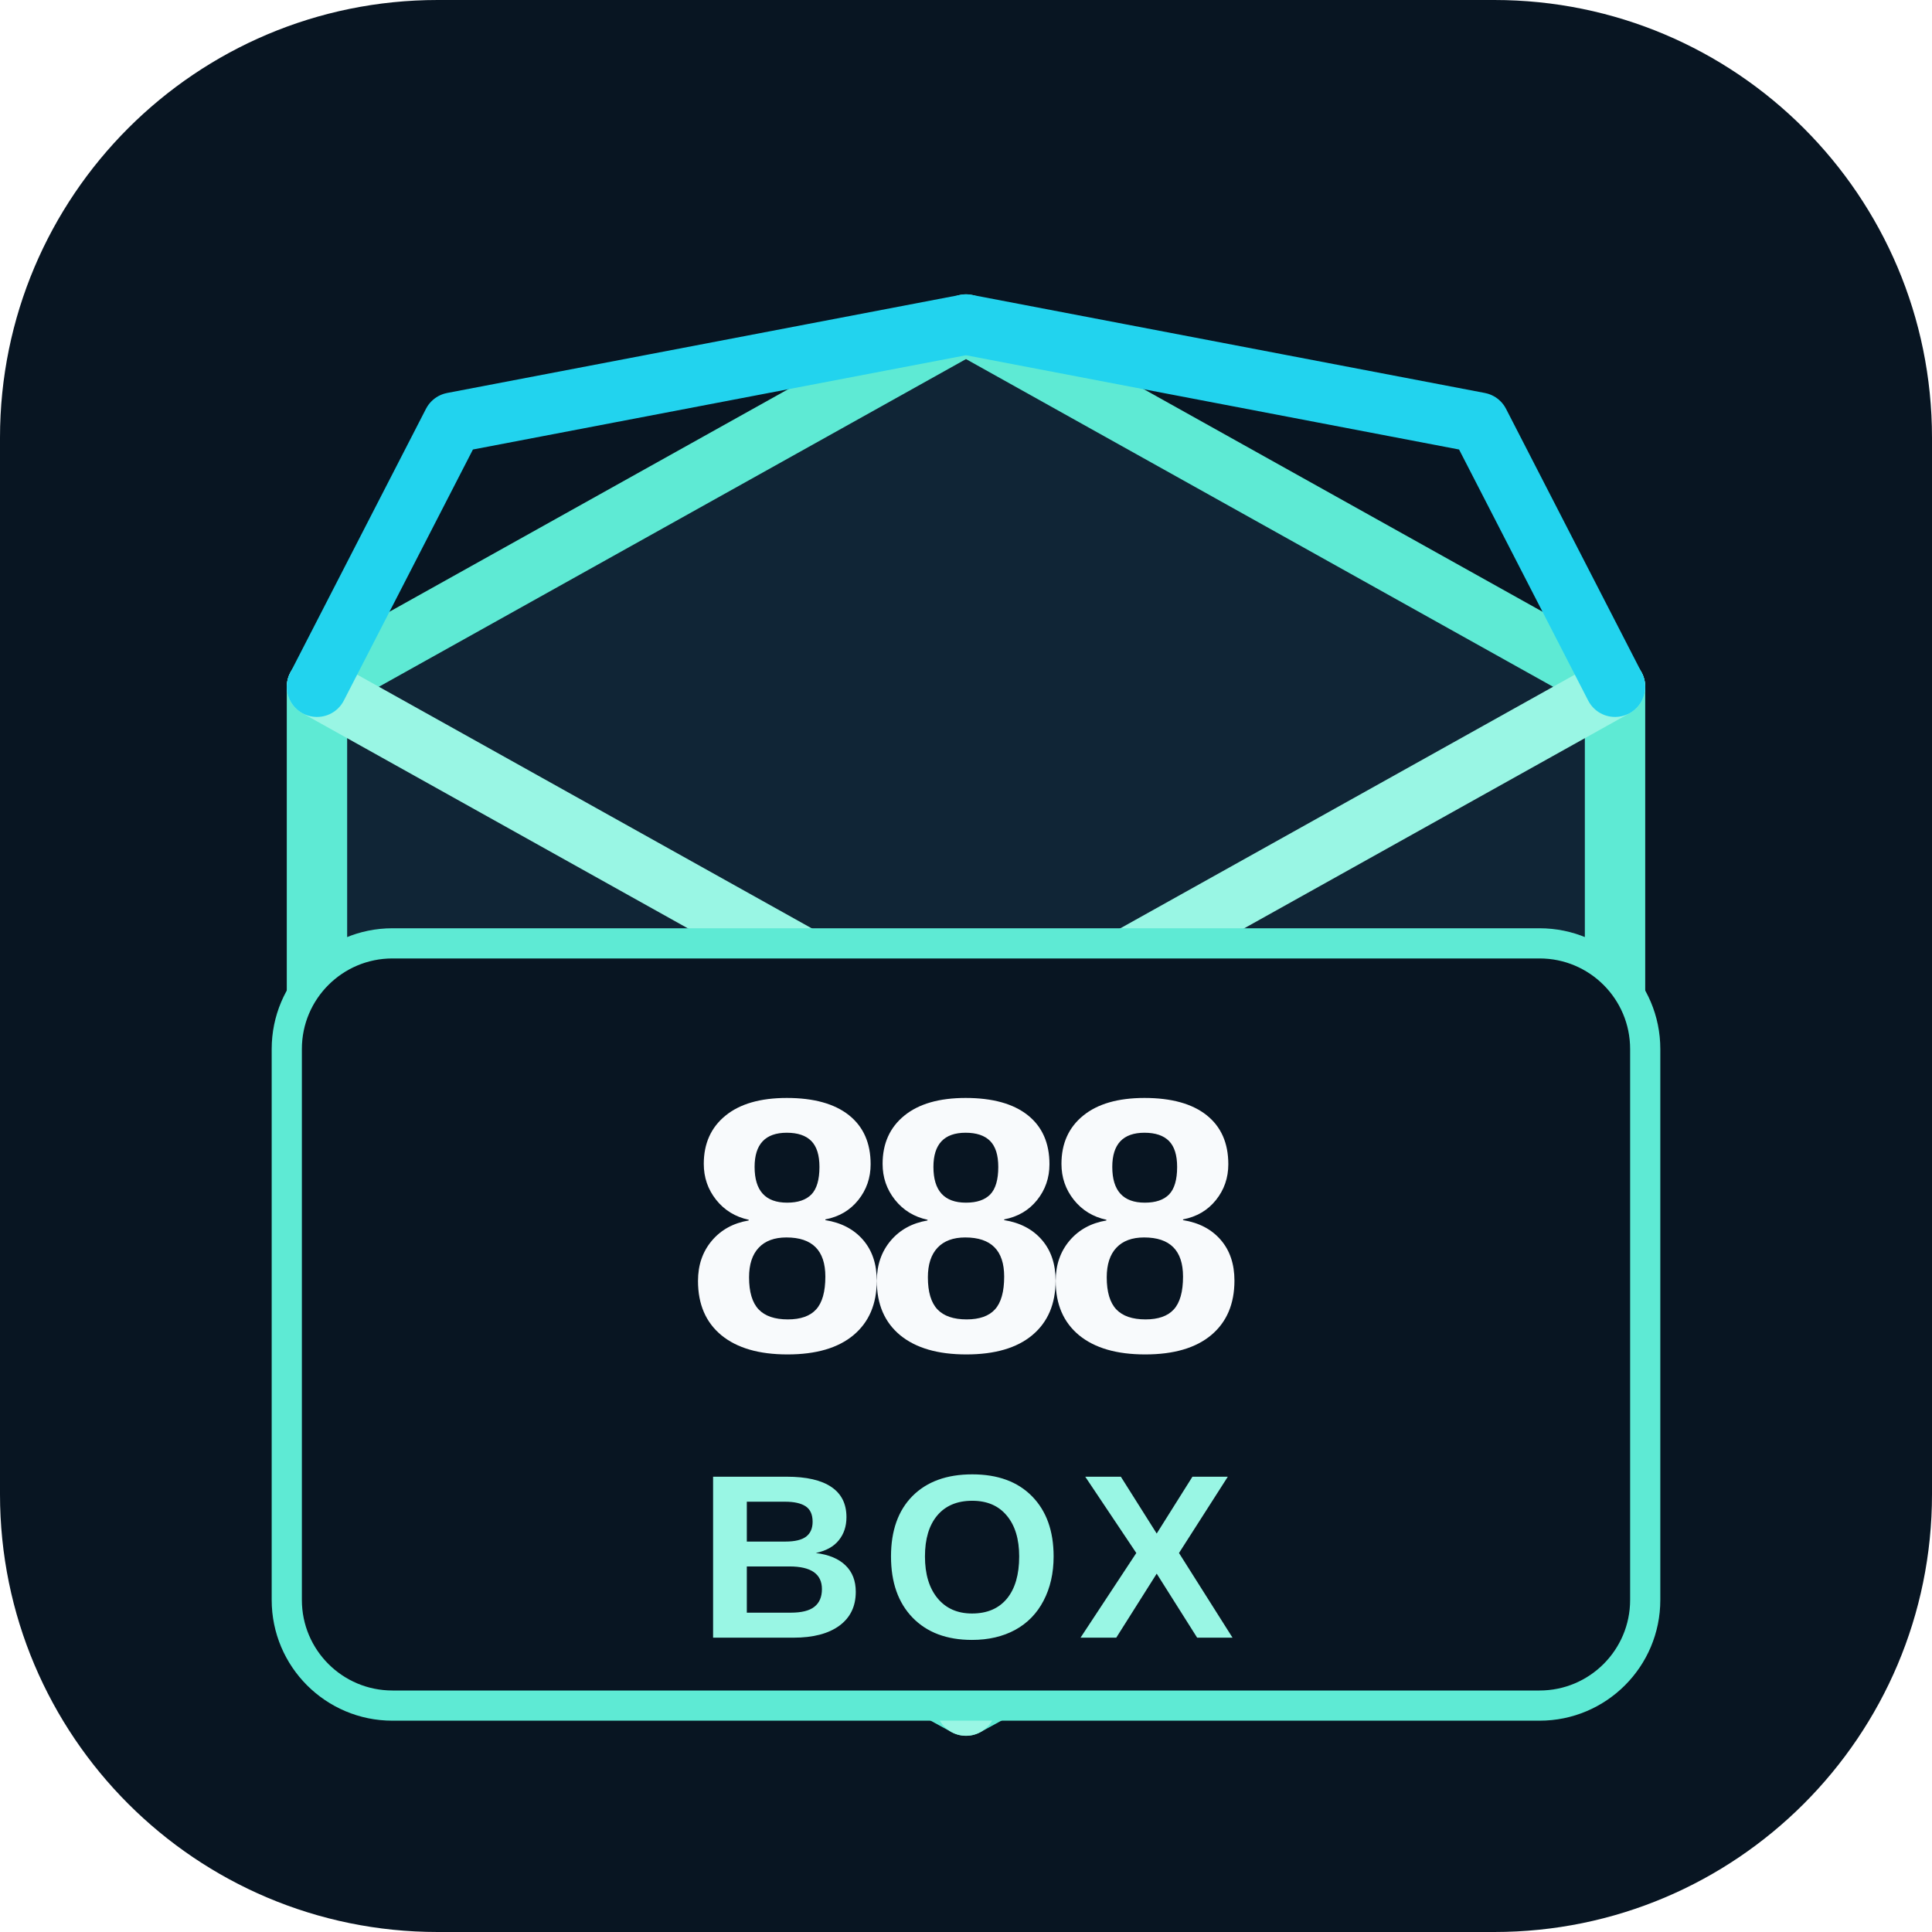
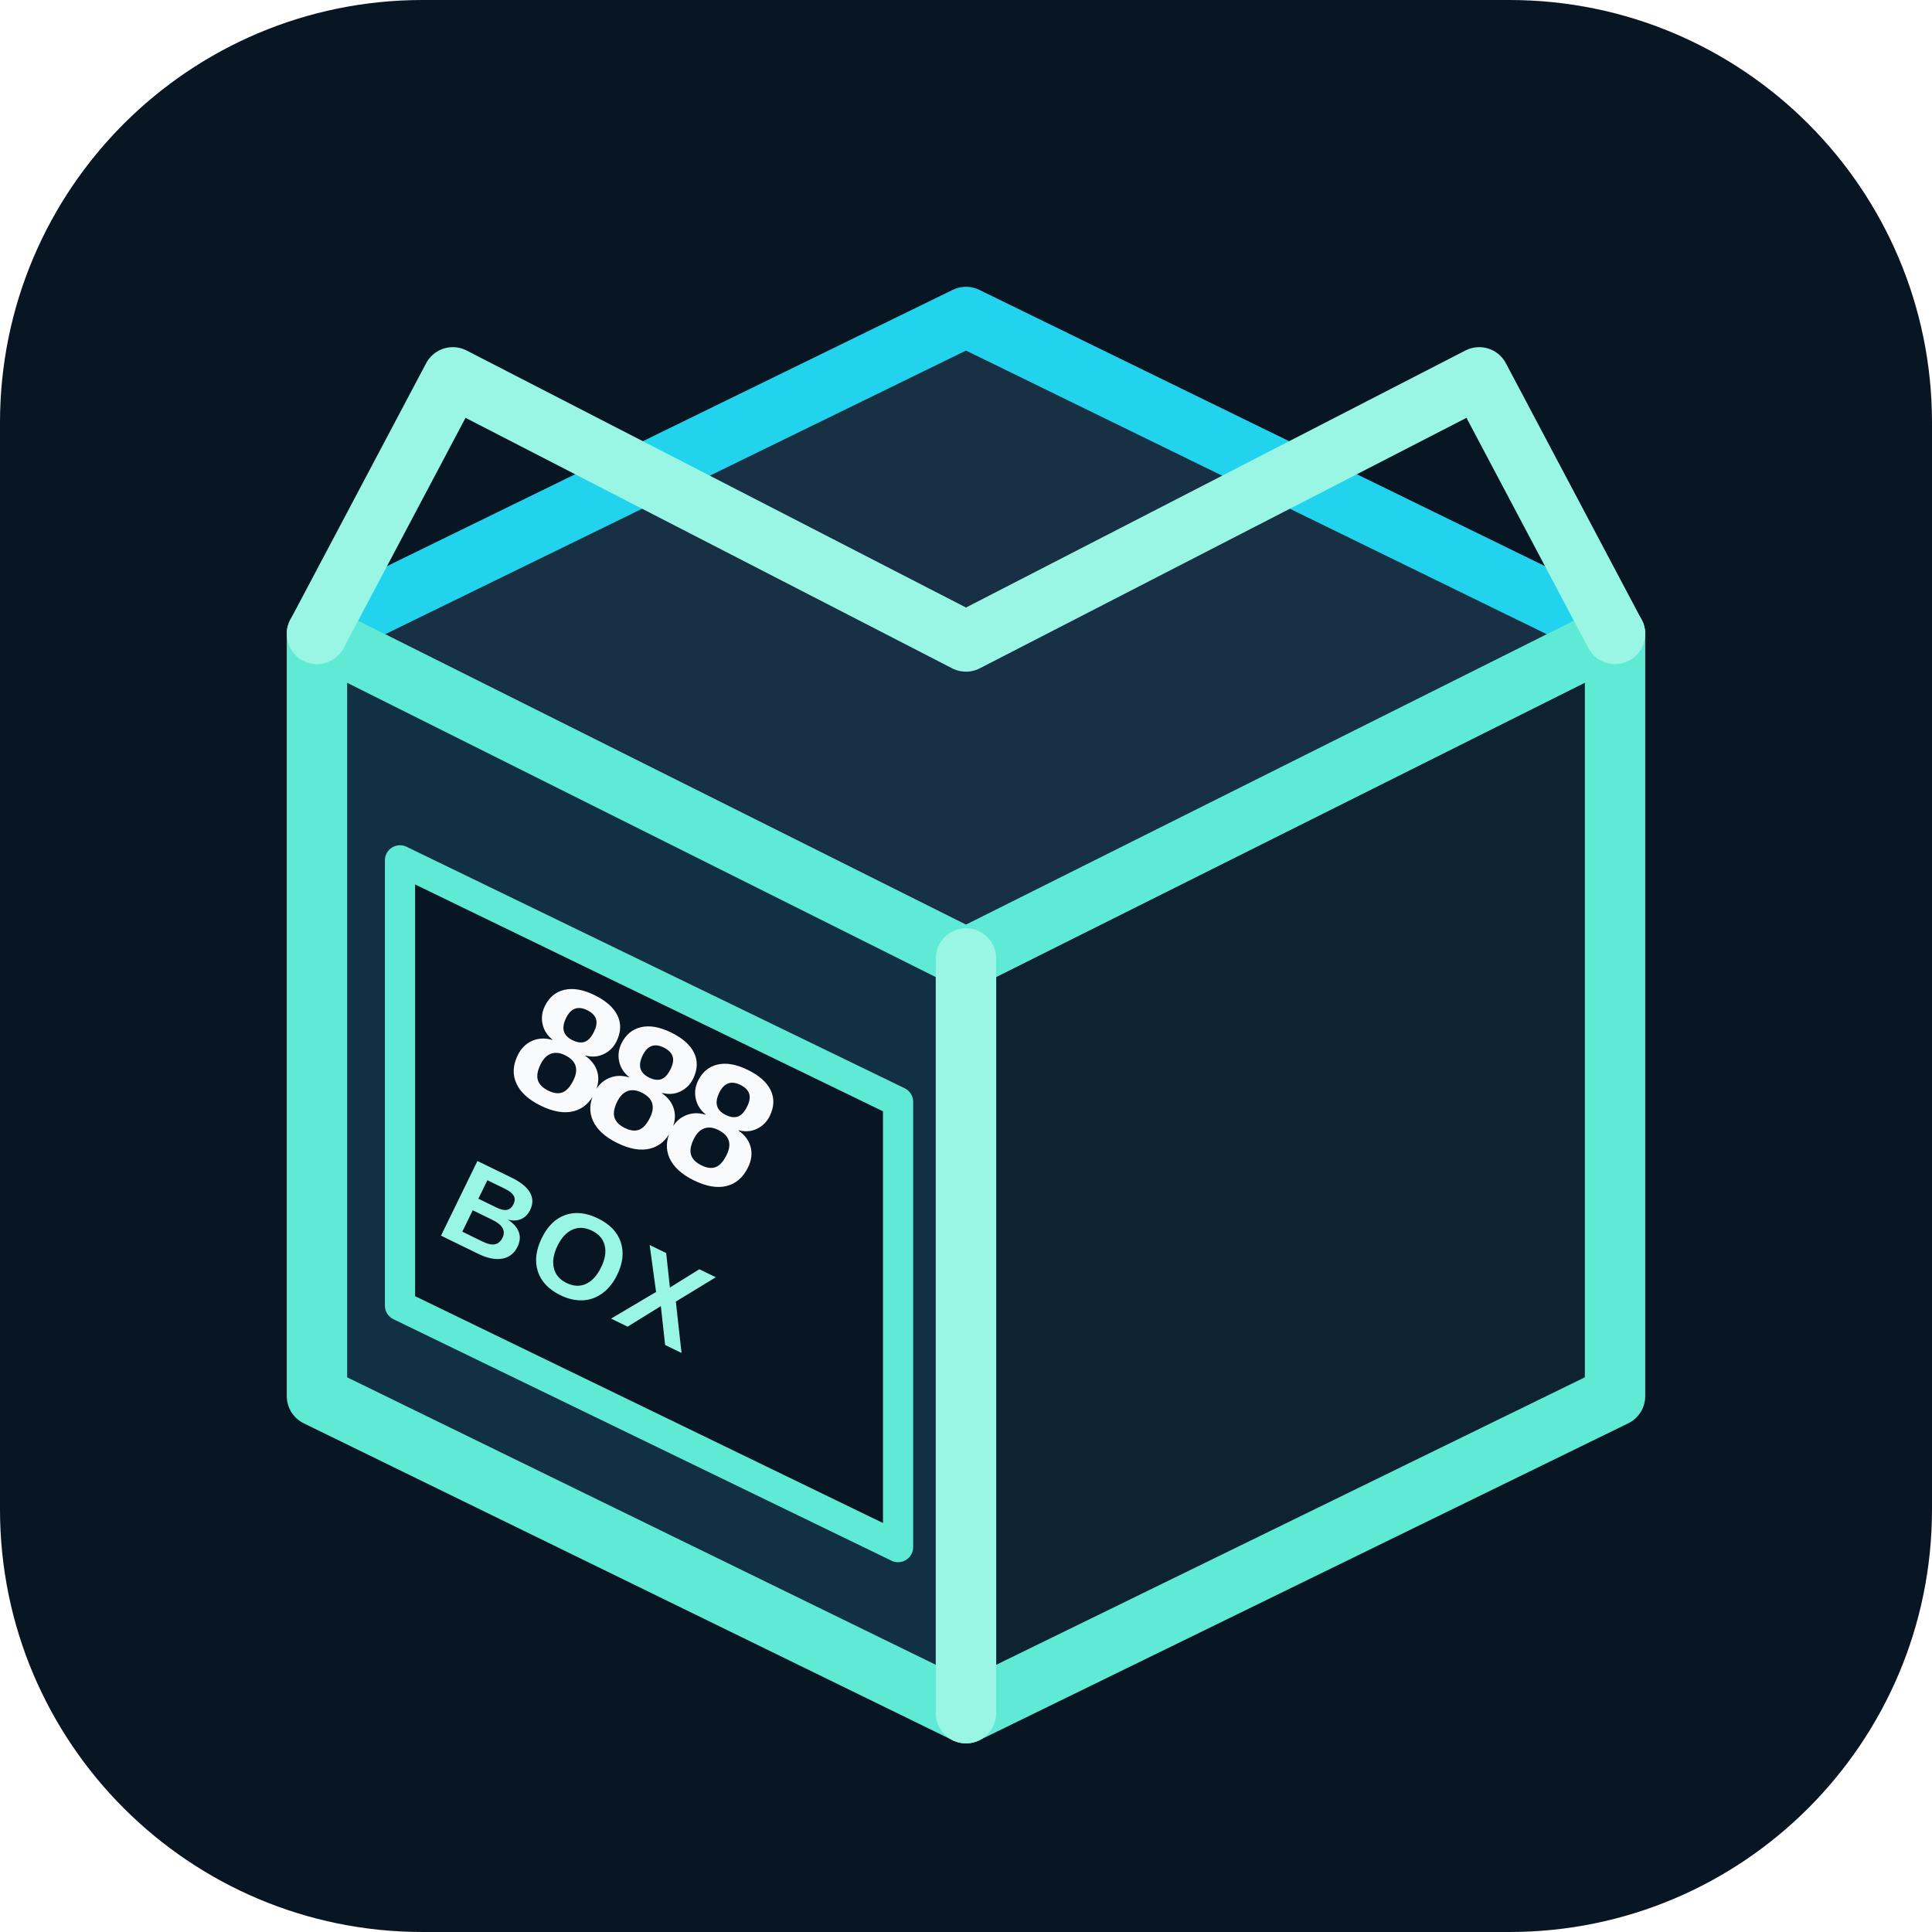
- <svg xmlns="http://www.w3.org/2000/svg" viewBox="0 0 256 256" role="img" aria-labelledby="title desc">
-   <rect width="256" height="256" rx="58" fill="#081522" />
-   <path d="M42 91 128 43l86 48v88l-86 47-86-47Z" fill="#102536" stroke="#5eead4" stroke-width="8" stroke-linejoin="round" />
-   <path d="m42 91 86 48 86-48M128 139v87" fill="none" stroke="#99f6e4" stroke-width="8" stroke-linecap="round" stroke-linejoin="round" />
-   <path d="m42 91 18-35 68-13 68 13 18 35" fill="none" stroke="#22d3ee" stroke-width="8" stroke-linecap="round" stroke-linejoin="round" />
-   <rect x="38" y="125" width="180" height="101" rx="14" fill="#081522" stroke="#5eead4" stroke-width="4" />
-   <text x="128" y="179" fill="#f8fafc" font-family="Arial, Helvetica, sans-serif" font-size="48" font-weight="900" letter-spacing="-3" text-anchor="middle">888</text>
-   <text x="128" y="217" fill="#99f6e4" font-family="Arial, Helvetica, sans-serif" font-size="31" font-weight="900" letter-spacing="2" text-anchor="middle">BOX</text>
+ <svg xmlns="http://www.w3.org/2000/svg" viewBox="0 0 512 512" role="img" aria-labelledby="title desc">
+   <rect width="512" height="512" rx="112" fill="#081522" />
+   <path d="M84 168 256 84l172 84-172 86Z" fill="#173044" stroke="#22d3ee" stroke-width="16" stroke-linejoin="round" />
+   <path d="M84 168v202l172 84V254Z" fill="#123044" stroke="#5eead4" stroke-width="16" stroke-linejoin="round" />
+   <path d="M256 254v200l172-84V168Z" fill="#0d2332" stroke="#5eead4" stroke-width="16" stroke-linejoin="round" />
+   <path d="M84 168 120 100l136 70 136-70 36 68" fill="none" stroke="#99f6e4" stroke-width="16" stroke-linecap="round" stroke-linejoin="round" />
+   <path d="M256 254v200" fill="none" stroke="#99f6e4" stroke-width="16" stroke-linecap="round" />
+   <path d="M106 228 238 292v118l-132-64Z" fill="#081522" stroke="#5eead4" stroke-width="8" stroke-linejoin="round" />
+   <g transform="translate(132 287) rotate(26)">
+     <text x="0" y="0" fill="#f8fafc" font-family="Arial, Helvetica, sans-serif" font-size="46" font-weight="900" letter-spacing="-3">888</text>
+     <text x="2" y="43" fill="#99f6e4" font-family="Arial, Helvetica, sans-serif" font-size="32" font-weight="900" letter-spacing="2">BOX</text>
+   </g>
</svg>
